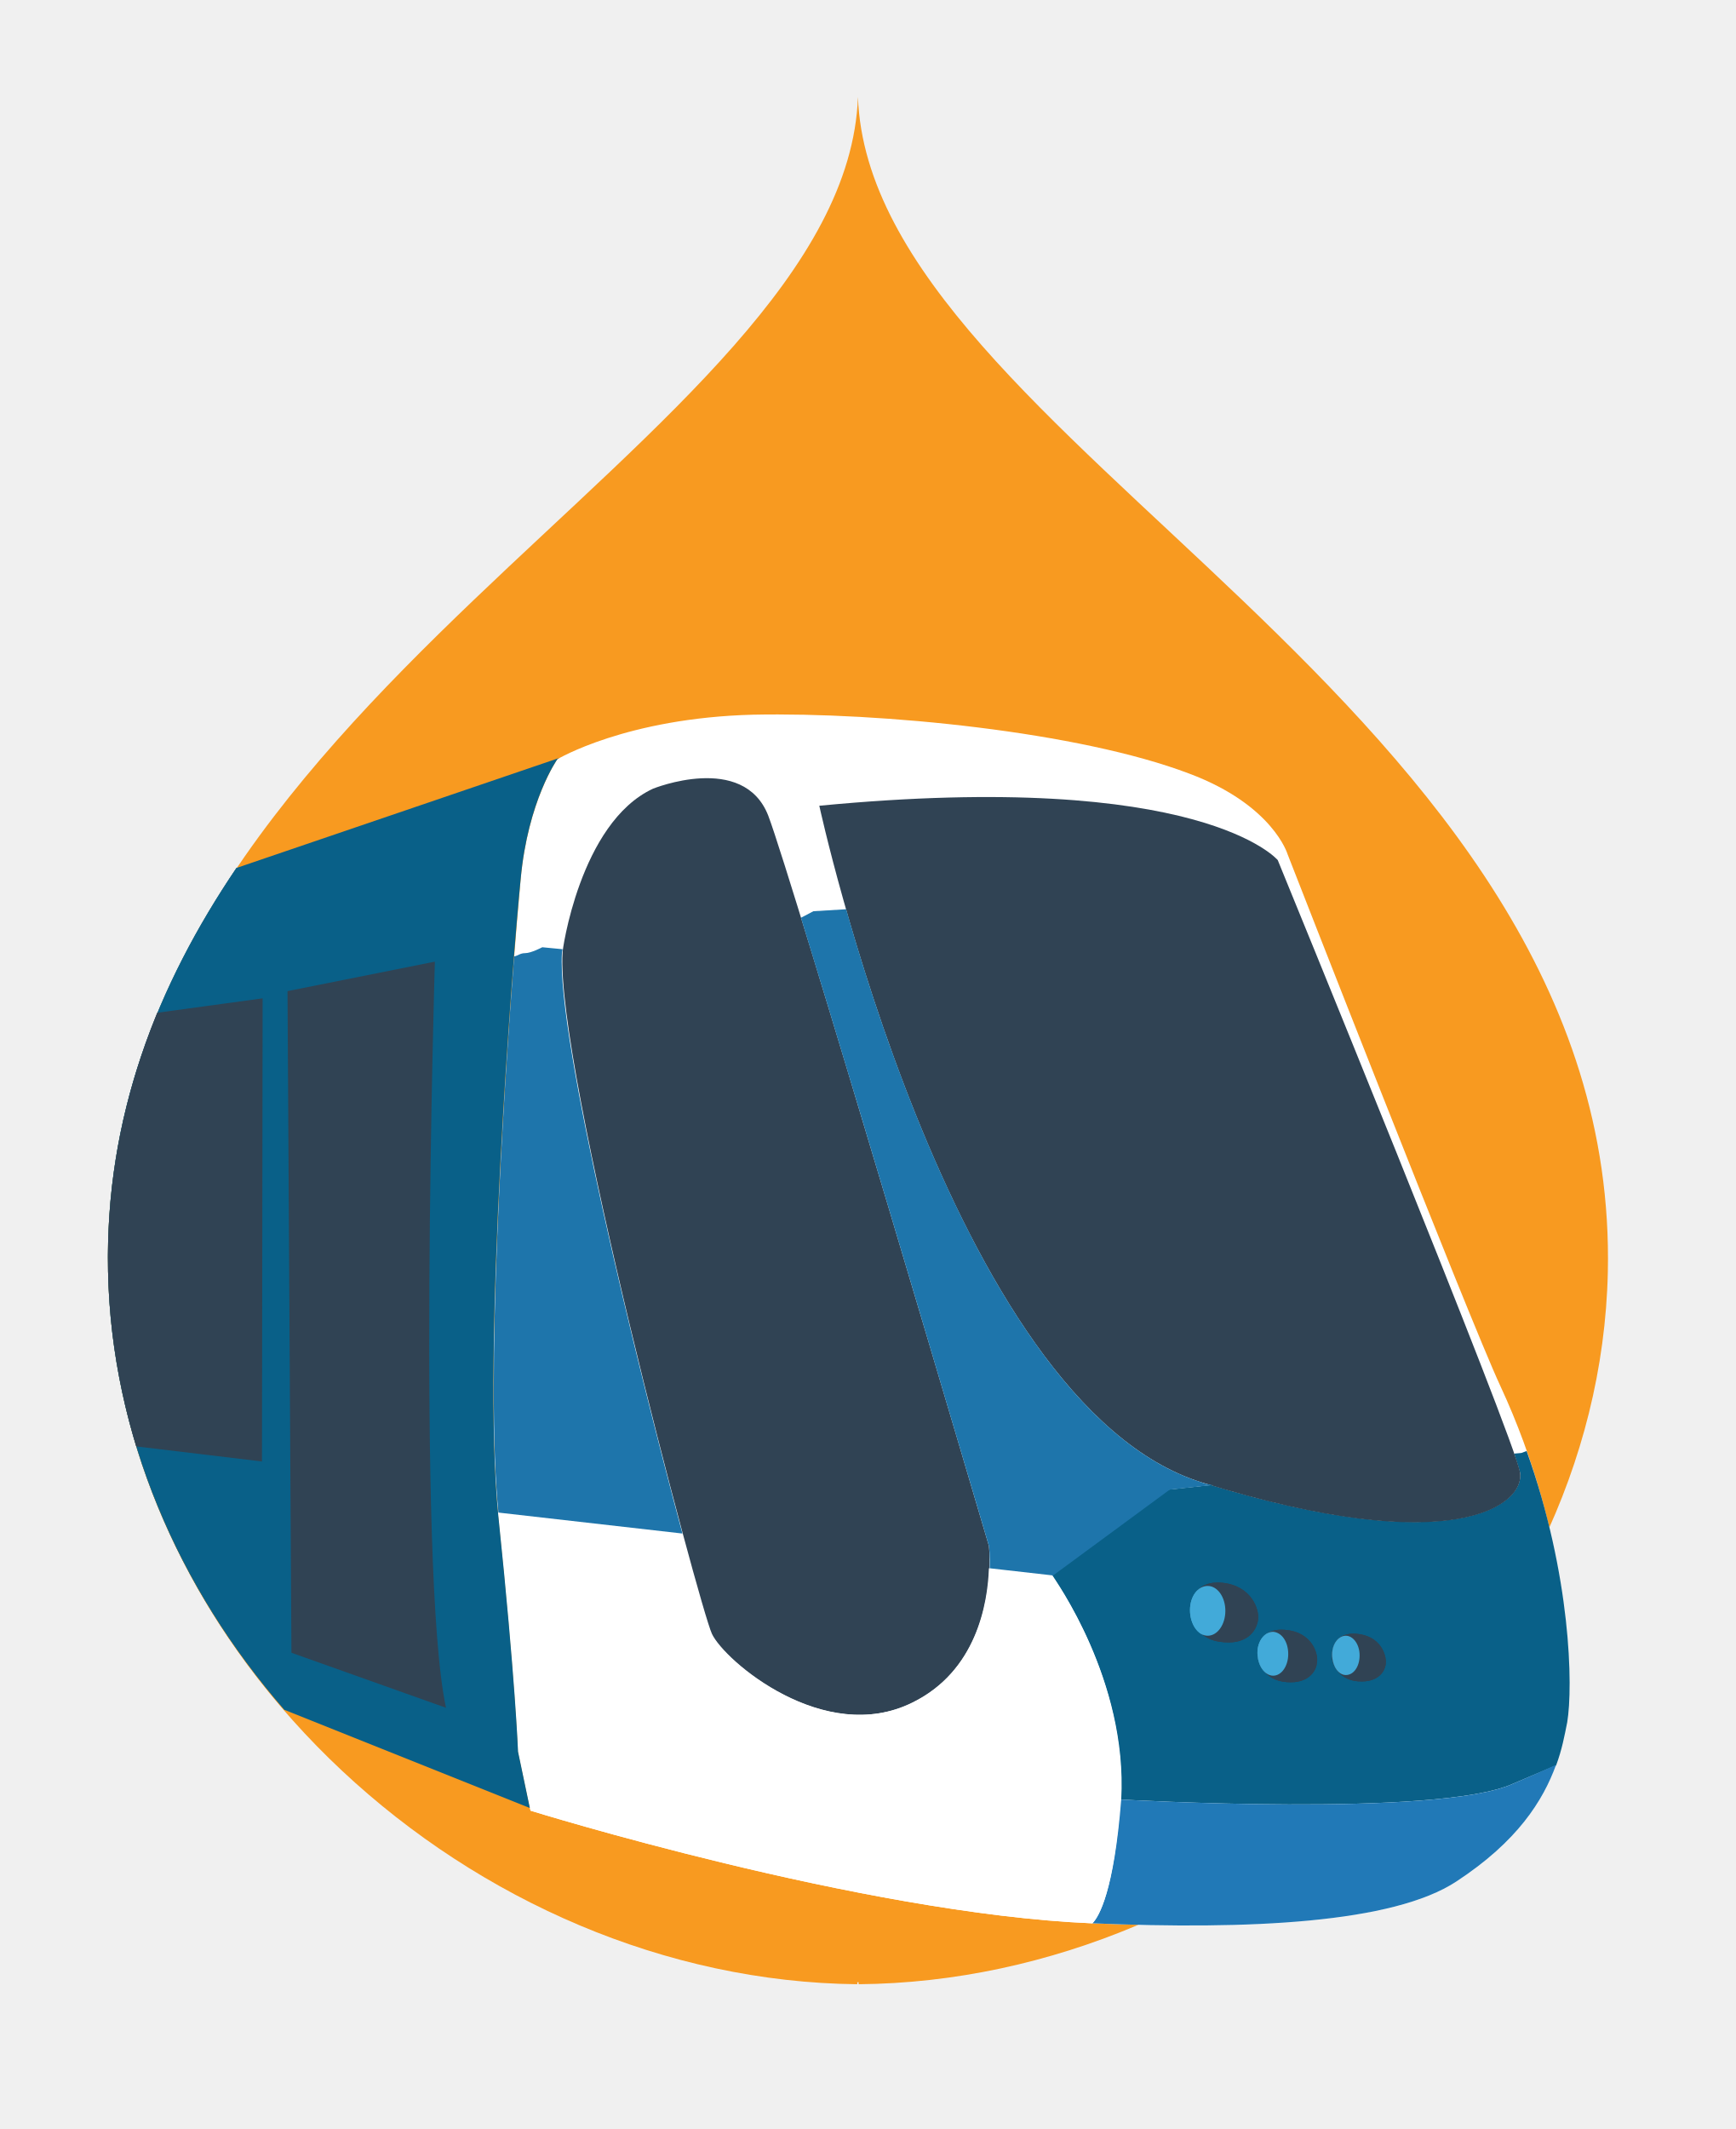
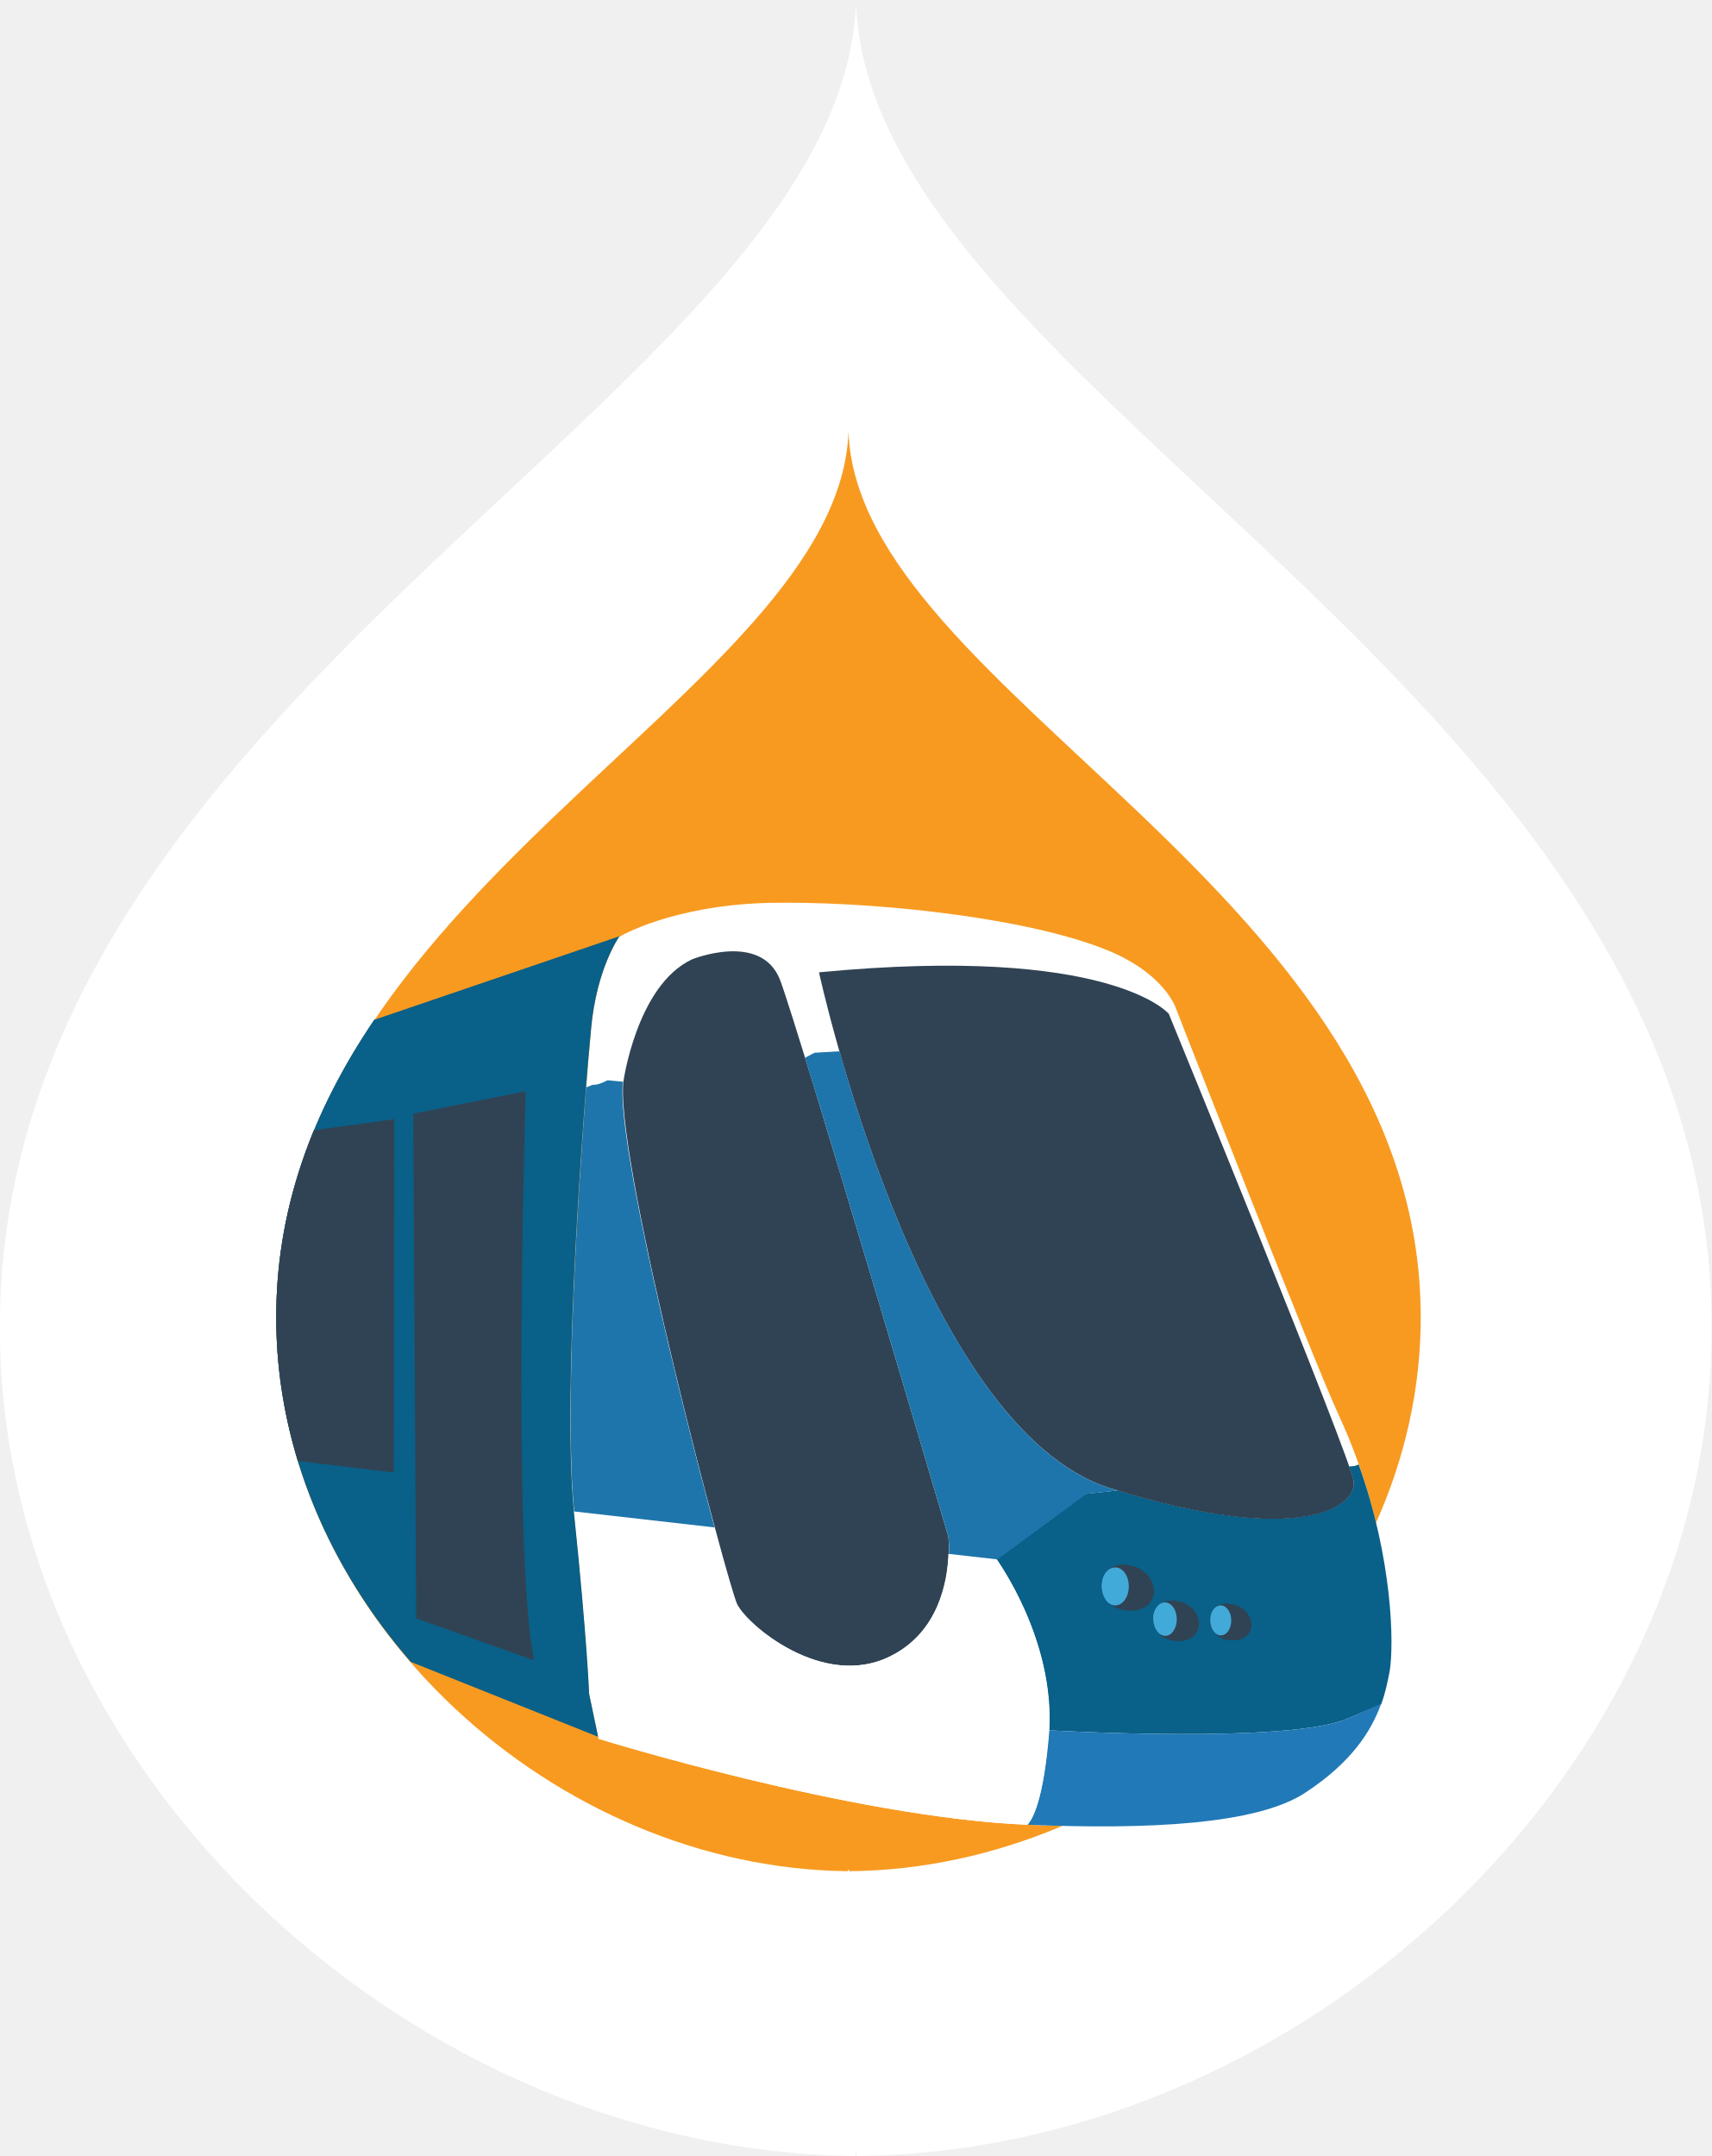
- <svg xmlns="http://www.w3.org/2000/svg" xmlns:xlink="http://www.w3.org/1999/xlink" version="1.1" id="Layer_1" x="0px" y="0px" width="265px" height="325px" viewBox="0 0 265 325" style="enable-background:new 0 0 265 325;" xml:space="preserve">
-   <style type="text/css">
- 	.st0{clip-path:url(#SVGID_2_);fill:#096088;}
- 	.st1{fill:#231F20;}
- 	.st2{font-family:'Bree-Regular';}
- 	.st3{font-size:45.819;}
- 	.st4{clip-path:url(#SVGID_4_);fill:#F89A20;}
- 	.st5{clip-path:url(#SVGID_4_);fill:#FFFFFF;}
- 	.st6{clip-path:url(#SVGID_4_);fill:#096088;}
- 	.st7{clip-path:url(#SVGID_4_);fill:#304354;}
- 	.st8{clip-path:url(#SVGID_4_);fill:#42AAD9;}
- 	.st9{clip-path:url(#SVGID_4_);fill:#2179B7;}
- 	.st10{clip-path:url(#SVGID_4_);fill:#1E75AB;}
- </style>
-   <g>
-     <defs>
-       <rect id="SVGID_1_" width="265" height="411" />
-     </defs>
-     <clipPath id="SVGID_2_">
-       <use xlink:href="#SVGID_1_" style="overflow:visible;" />
-     </clipPath>
-     <path class="st0" d="M79.1,267.4c0,0-0.4-10.9-3-35.9c-2.6-25.1,2.2-85.3,3.4-97.3c1.1-12,5.6-18.3,5.6-18.3s0.1-0.1,0.3-0.2   l-49.3,16.8c-12.1,17.9-20.1,38-19.6,61.6c0.5,25,10.8,48.4,26.9,66.9l37.5,15L79.1,267.4z" />
-   </g>
-   <text transform="matrix(1 0 0 1 144.8408 346.8945)" class="st1 st2 st3"> </text>
-   <g>
-     <defs>
-       <rect id="SVGID_3_" width="265" height="411" />
-     </defs>
-     <clipPath id="SVGID_4_">
-       <use xlink:href="#SVGID_3_" style="overflow:visible;" />
-     </clipPath>
-     <path class="st4" d="M131,14.8v-0.4c0,0.1,0,0.1,0,0.2c0-0.1,0-0.1,0-0.2L131,14.8c-1.9,52.6-116.4,92.4-114.5,179.4   c1.3,58.6,55.8,108.1,114.4,108.7v-0.3c0,0,0.1,0,0.1,0s0.1,0,0.1,0v0.3c58.6-0.5,113.1-50,114.4-108.7   C247.4,107.2,132.9,67.4,131,14.8" />
-     <path class="st5" d="M85.1,115.9c0,0-4.5,6.4-5.6,18.3c-1.1,12-6,72.2-3.4,97.3c2.6,25.1,3,35.9,3,35.9l1.9,9   c0,0,50.5,15.7,85.7,17.2c23.9,1,46,0,55.7-6.4c13.4-8.7,15.7-18,16.8-24.3c1.1-6.4,0.5-28.5-10.1-51.3   c-4.9-10.5-32.5-81.2-32.5-81.2s-2.2-7.5-15-12.3c-16.8-6.4-47.1-9.4-66.6-9C95.6,109.6,85.1,115.9,85.1,115.9" />
-     <path class="st6" d="M233.1,221.5l-0.8,0.3l-1.1,0.1c0.5,1.5,0.8,2.5,0.9,2.9c0.7,4.8-9.8,13.2-47.2,1.9l-6.5,0.7l-17.8,13.1   c0,0,11.6,15.7,10.5,34.2c0,0,48.4,2.8,59.9-2.4c0,0,4.2-1.8,6.6-2.8c0.9-2.4,1.3-4.6,1.7-6.6C240.2,257.5,239.9,240.5,233.1,221.5   " />
-     <path class="st7" d="M125.1,123c0,0,19.8,91.3,58.4,103.3c38.5,12,49.4,3.4,48.6-1.5c-0.7-4.9-37-93.5-37-93.5   S183.5,117.4,125.1,123" />
-     <path class="st7" d="M99.7,120.4c0,0,13.8-5.6,17.6,4.1c3.7,9.7,33.7,111.5,33.7,111.5s1.9,17.2-11.6,23.9   c-13.5,6.7-28.8-6.4-30.7-10.5c-1.9-4.1-23.9-86.8-22.8-104C85.8,145.5,88.5,125.6,99.7,120.4" />
-     <path class="st7" d="M181.9,246.5c0,0-0.7-5.3,4.6-4.9c4.6,0.4,5.8,4.1,5.6,5.6c-0.2,1.8-1.8,4.1-6,3.4   C182.3,250,181.9,246.5,181.9,246.5" />
-     <path class="st8" d="M187.1,245.9c0,2.1-1.2,3.8-2.7,3.8c-1.5,0-2.7-1.8-2.7-3.9c0-2.1,1.2-3.7,2.7-3.7   C185.9,242.1,187.1,243.8,187.1,245.9" />
-     <path class="st7" d="M192.1,253.1c0,0-0.6-4.7,4.1-4.3c4.1,0.3,5.1,3.6,4.9,4.9c-0.1,1.6-1.6,3.6-5.3,3   C192.5,256.1,192.1,253.1,192.1,253.1" />
-     <path class="st8" d="M196.7,252.5c0,1.8-1,3.3-2.3,3.3c-1.3,0-2.4-1.6-2.4-3.5c0-1.8,1.1-3.2,2.4-3.2   C195.7,249.2,196.7,250.6,196.7,252.5" />
-     <path class="st7" d="M203.4,253.3c0,0-0.6-4.2,3.7-3.9c3.7,0.3,4.6,3.2,4.5,4.5c-0.1,1.4-1.4,3.2-4.8,2.7   C203.8,256,203.4,253.3,203.4,253.3" />
-     <path class="st8" d="M207.6,252.7c0,1.7-0.9,3-2.1,3s-2.1-1.5-2.1-3.1c0-1.7,1-2.9,2.1-2.9S207.6,251,207.6,252.7" />
-     <path class="st9" d="M231,272.3c-11.4,5.2-59.9,2.4-59.9,2.4c-1,14-3.3,17.9-4.3,18.9c23.9,1,45.9,0,55.6-6.4   c9.3-6.1,13.2-12.3,15.2-17.8C235.2,270.5,231,272.3,231,272.3" />
-     <path class="st5" d="M160.7,240.5l-9.7-1.1c-0.2,5.4-1.9,15.7-11.7,20.5c-13.5,6.7-28.8-6.4-30.7-10.5c-0.5-1-2.2-6.9-4.5-15.4   L76,230.9c0,0.2,0,0.4,0.1,0.6c2.6,25.1,3,35.9,3,35.9l1.9,9c0,0,50.5,15.7,85.7,17.2c0,0,0.1,0,0.1,0c1-1,3.3-4.9,4.4-18.9   C172.2,256.6,161.1,241.2,160.7,240.5" />
-     <path class="st10" d="M183.5,226.3c-28.4-8.8-46.7-60.8-54.3-87.5l-5,0.3l-1.9,1c9.6,31.1,28.7,95.9,28.7,95.9s0.2,1.4,0.1,3.6   c0-0.1,0-0.1,0-0.2l9.7,1.1c0,0,0,0,0,0c0,0,0,0,0,0l17.8-13.1l6.5-0.7c0,0,0,0,0.1,0C184.5,226.6,184,226.5,183.5,226.3" />
-     <path class="st10" d="M104.2,234.1c-6.9-25.7-19.2-75.7-18.4-88.6c0,0,0-0.2,0.1-0.6c-1.1-0.1-3.1-0.3-3.1-0.3s-1.7,0.9-2.6,0.9   c-0.8,0-1.1,0.4-1.7,0.5c-1.7,22-4.4,64.4-2.4,84.9L104.2,234.1z" />
-     <path class="st6" d="M79.1,267.4c0,0-0.4-10.9-3-35.9c-2.6-25.1,2.2-85.3,3.4-97.3c1.1-12,5.6-18.3,5.6-18.3s0.1-0.1,0.3-0.2   l-49.3,16.8c-12.1,17.9-20.1,38-19.6,61.6c0.5,25,10.8,48.4,26.9,66.9l37.5,15L79.1,267.4z" />
-     <path class="st7" d="M66.4,146.8c0,0-2.8,93.1,1.7,113.9l-23.6-8.4l-0.6-101L66.4,146.8z" />
-     <path class="st7" d="M181.9,246.5c0,0-0.7-5.3,4.6-4.9c4.6,0.4,5.8,4.1,5.6,5.6c-0.2,1.8-1.8,4.1-6,3.4   C182.3,250,181.9,246.5,181.9,246.5" />
-     <path class="st8" d="M187.1,245.9c0,2.1-1.2,3.8-2.7,3.8c-1.5,0-2.7-1.8-2.7-3.9c0-2.1,1.2-3.7,2.7-3.7   C185.9,242.1,187.1,243.8,187.1,245.9" />
-     <path class="st7" d="M192.1,253.1c0,0-0.6-4.7,4.1-4.3c4.1,0.3,5.1,3.6,4.9,4.9c-0.1,1.6-1.6,3.6-5.3,3   C192.5,256.1,192.1,253.1,192.1,253.1" />
-     <path class="st8" d="M196.7,252.5c0,1.8-1,3.3-2.3,3.3c-1.3,0-2.4-1.6-2.4-3.5c0-1.8,1.1-3.2,2.4-3.2   C195.7,249.2,196.7,250.6,196.7,252.5" />
-     <path class="st7" d="M203.4,253.3c0,0-0.6-4.2,3.7-3.9c3.7,0.3,4.6,3.2,4.5,4.5c-0.1,1.4-1.4,3.2-4.8,2.7   C203.8,256,203.4,253.3,203.4,253.3" />
-     <path class="st8" d="M207.6,252.7c0,1.7-0.9,3-2.1,3s-2.1-1.5-2.1-3.1c0-1.7,1-2.9,2.1-2.9S207.6,251,207.6,252.7" />
-     <path class="st7" d="M16.5,194.1c0.2,9.2,1.7,18.1,4.3,26.7l19.2,2.3l0.1-70.7l-16.1,2.2C19.1,166.6,16.2,179.7,16.5,194.1" />
-   </g>
+ <svg xmlns="http://www.w3.org/2000/svg" version="1.1" x="0" y="0" viewBox="-38.8 -71.6 342.6 431.5" enable-background="new -38.8 -71.6 342.6 431.5" xml:space="preserve">
+   <path fill="#FFFFFF" d="M132.5-71v-0.6c0 0.1 0 0.1 0 0.3 0-0.1 0-0.1 0-0.3V-71C129.7 7.7-41.6 67.2-38.8 197.3 -36.8 285 44.7 359 132.4 359.9v-0.4h0.1 0.1v0.4c87.6-0.7 169.2-74.8 171.1-162.6C306.6 67.2 135.3 7.7 132.5-71" />
+   <defs>
+     <rect x="0" y="0" width="265" height="411" />
+   </defs>
+   <clipPath>
+     <use overflow="visible" />
+   </clipPath>
+   <path clip-path="url(#SVGID_2_)" fill="#096088" d="M79.1 267.4c0 0-0.4-10.9-3-35.9 -2.6-25.1 2.2-85.3 3.4-97.3 1.1-12 5.6-18.3 5.6-18.3s0.1-0.1 0.3-0.2l-49.3 16.8c-12.1 17.9-20.1 38-19.6 61.6 0.5 25 10.8 48.4 26.9 66.9l37.5 15L79.1 267.4z" />
+   <text transform="matrix(1 0 0 1 144.8408 346.8945)" fill="#231F20" font-family="'ArialMT'" font-size="45.8" />
+   <defs>
+     <rect x="0" y="0" width="265" height="411" />
+   </defs>
+   <clipPath>
+     <use overflow="visible" />
+   </clipPath>
+   <path clip-path="url(#SVGID_4_)" fill="#F89A20" d="M131 14.8v-0.4c0 0.1 0 0.1 0 0.2 0-0.1 0-0.1 0-0.2V14.8c-1.9 52.6-116.4 92.4-114.5 179.4 1.3 58.6 55.8 108.1 114.4 108.7v-0.3h0.1 0.1v0.3c58.6-0.5 113.1-50 114.4-108.7C247.4 107.2 132.9 67.4 131 14.8" />
+   <defs>
+     <rect x="0" y="0" width="265" height="411" />
+   </defs>
+   <clipPath>
+     <use overflow="visible" />
+   </clipPath>
+   <path clip-path="url(#SVGID_6_)" fill="#FFFFFF" d="M85.1 115.9c0 0-4.5 6.4-5.6 18.3 -1.1 12-6 72.2-3.4 97.3s3 35.9 3 35.9l1.9 9c0 0 50.5 15.7 85.7 17.2 23.9 1 46 0 55.7-6.4 13.4-8.7 15.7-18 16.8-24.3 1.1-6.4 0.5-28.5-10.1-51.3 -4.9-10.5-32.5-81.2-32.5-81.2s-2.2-7.5-15-12.3c-16.8-6.4-47.1-9.4-66.6-9C95.6 109.6 85.1 115.9 85.1 115.9" />
+   <defs>
+     <rect x="0" y="0" width="265" height="411" />
+   </defs>
+   <clipPath>
+     <use overflow="visible" />
+   </clipPath>
+   <path clip-path="url(#SVGID_8_)" fill="#096088" d="M233.1 221.5l-0.8 0.3 -1.1 0.1c0.5 1.5 0.8 2.5 0.9 2.9 0.7 4.8-9.8 13.2-47.2 1.9l-6.5 0.7 -17.8 13.1c0 0 11.6 15.7 10.5 34.2 0 0 48.4 2.8 59.9-2.4 0 0 4.2-1.8 6.6-2.8 0.9-2.4 1.3-4.6 1.7-6.6C240.2 257.5 239.9 240.5 233.1 221.5" />
+   <defs>
+     <rect x="0" y="0" width="265" height="411" />
+   </defs>
+   <clipPath>
+     <use overflow="visible" />
+   </clipPath>
+   <path clip-path="url(#SVGID_10_)" fill="#304354" d="M125.1 123c0 0 19.8 91.3 58.4 103.3 38.5 12 49.4 3.4 48.6-1.5 -0.7-4.9-37-93.5-37-93.5S183.5 117.4 125.1 123" />
+   <defs>
+     <rect x="0" y="0" width="265" height="411" />
+   </defs>
+   <clipPath>
+     <use overflow="visible" />
+   </clipPath>
+   <path clip-path="url(#SVGID_12_)" fill="#304354" d="M99.7 120.4c0 0 13.8-5.6 17.6 4.1C121 134.2 151 236 151 236s1.9 17.2-11.6 23.9c-13.5 6.7-28.8-6.4-30.7-10.5 -1.9-4.1-23.9-86.8-22.8-104C85.8 145.5 88.5 125.6 99.7 120.4" />
+   <defs>
+     <rect x="0" y="0" width="265" height="411" />
+   </defs>
+   <clipPath>
+     <use overflow="visible" />
+   </clipPath>
+   <path clip-path="url(#SVGID_14_)" fill="#304354" d="M181.9 246.5c0 0-0.7-5.3 4.6-4.9 4.6 0.4 5.8 4.1 5.6 5.6 -0.2 1.8-1.8 4.1-6 3.4C182.3 250 181.9 246.5 181.9 246.5" />
+   <defs>
+     <rect x="0" y="0" width="265" height="411" />
+   </defs>
+   <clipPath>
+     <use overflow="visible" />
+   </clipPath>
+   <path clip-path="url(#SVGID_16_)" fill="#42AAD9" d="M187.1 245.9c0 2.1-1.2 3.8-2.7 3.8s-2.7-1.8-2.7-3.9c0-2.1 1.2-3.7 2.7-3.7C185.9 242.1 187.1 243.8 187.1 245.9" />
+   <defs>
+     <rect x="0" y="0" width="265" height="411" />
+   </defs>
+   <clipPath>
+     <use overflow="visible" />
+   </clipPath>
+   <path clip-path="url(#SVGID_18_)" fill="#304354" d="M192.1 253.1c0 0-0.6-4.7 4.1-4.3 4.1 0.3 5.1 3.6 4.9 4.9 -0.1 1.6-1.6 3.6-5.3 3C192.5 256.1 192.1 253.1 192.1 253.1" />
+   <defs>
+     <rect x="0" y="0" width="265" height="411" />
+   </defs>
+   <clipPath>
+     <use overflow="visible" />
+   </clipPath>
+   <path clip-path="url(#SVGID_20_)" fill="#42AAD9" d="M196.7 252.5c0 1.8-1 3.3-2.3 3.3s-2.4-1.6-2.4-3.5c0-1.8 1.1-3.2 2.4-3.2C195.7 249.2 196.7 250.6 196.7 252.5" />
+   <defs>
+     <rect x="0" y="0" width="265" height="411" />
+   </defs>
+   <clipPath>
+     <use overflow="visible" />
+   </clipPath>
+   <path clip-path="url(#SVGID_22_)" fill="#304354" d="M203.4 253.3c0 0-0.6-4.2 3.7-3.9 3.7 0.3 4.6 3.2 4.5 4.5 -0.1 1.4-1.4 3.2-4.8 2.7C203.8 256 203.4 253.3 203.4 253.3" />
+   <defs>
+     <rect x="0" y="0" width="265" height="411" />
+   </defs>
+   <clipPath>
+     <use overflow="visible" />
+   </clipPath>
+   <path clip-path="url(#SVGID_24_)" fill="#42AAD9" d="M207.6 252.7c0 1.7-0.9 3-2.1 3s-2.1-1.5-2.1-3.1c0-1.7 1-2.9 2.1-2.9S207.6 251 207.6 252.7" />
+   <defs>
+     <rect x="0" y="0" width="265" height="411" />
+   </defs>
+   <clipPath>
+     <use overflow="visible" />
+   </clipPath>
+   <path clip-path="url(#SVGID_26_)" fill="#2179B7" d="M231 272.3c-11.4 5.2-59.9 2.4-59.9 2.4 -1 14-3.3 17.9-4.3 18.9 23.9 1 45.9 0 55.6-6.4 9.3-6.1 13.2-12.3 15.2-17.8C235.2 270.5 231 272.3 231 272.3" />
+   <defs>
+     <rect x="0" y="0" width="265" height="411" />
+   </defs>
+   <clipPath>
+     <use overflow="visible" />
+   </clipPath>
+   <path clip-path="url(#SVGID_28_)" fill="#FFFFFF" d="M160.7 240.5l-9.7-1.1c-0.2 5.4-1.9 15.7-11.7 20.5 -13.5 6.7-28.8-6.4-30.7-10.5 -0.5-1-2.2-6.9-4.5-15.4L76 230.9c0 0.2 0 0.4 0.1 0.6 2.6 25.1 3 35.9 3 35.9l1.9 9c0 0 50.5 15.7 85.7 17.2h0.1c1-1 3.3-4.9 4.4-18.9C172.2 256.6 161.1 241.2 160.7 240.5" />
+   <defs>
+     <rect x="0" y="0" width="265" height="411" />
+   </defs>
+   <clipPath>
+     <use overflow="visible" />
+   </clipPath>
+   <path clip-path="url(#SVGID_30_)" fill="#1E75AB" d="M183.5 226.3c-28.4-8.8-46.7-60.8-54.3-87.5l-5 0.3 -1.9 1C131.9 171.2 151 236 151 236s0.2 1.4 0.1 3.6c0-0.1 0-0.1 0-0.2l9.7 1.1 0 0 0 0 17.8-13.1 6.5-0.7c0 0 0 0 0.1 0C184.5 226.6 184 226.5 183.5 226.3" />
+   <defs>
+     <rect x="0" y="0" width="265" height="411" />
+   </defs>
+   <clipPath>
+     <use overflow="visible" />
+   </clipPath>
+   <path clip-path="url(#SVGID_32_)" fill="#1E75AB" d="M104.2 234.1c-6.9-25.7-19.2-75.7-18.4-88.6 0 0 0-0.2 0.1-0.6 -1.1-0.1-3.1-0.3-3.1-0.3s-1.7 0.9-2.6 0.9c-0.8 0-1.1 0.4-1.7 0.5 -1.7 22-4.4 64.4-2.4 84.9L104.2 234.1z" />
+   <defs>
+     <rect x="0" y="0" width="265" height="411" />
+   </defs>
+   <clipPath>
+     <use overflow="visible" />
+   </clipPath>
+   <path clip-path="url(#SVGID_34_)" fill="#096088" d="M79.1 267.4c0 0-0.4-10.9-3-35.9 -2.6-25.1 2.2-85.3 3.4-97.3 1.1-12 5.6-18.3 5.6-18.3s0.1-0.1 0.3-0.2l-49.3 16.8c-12.1 17.9-20.1 38-19.6 61.6 0.5 25 10.8 48.4 26.9 66.9l37.5 15L79.1 267.4z" />
+   <defs>
+     <rect x="0" y="0" width="265" height="411" />
+   </defs>
+   <clipPath>
+     <use overflow="visible" />
+   </clipPath>
+   <path clip-path="url(#SVGID_36_)" fill="#304354" d="M66.4 146.8c0 0-2.8 93.1 1.7 113.9l-23.6-8.4 -0.6-101L66.4 146.8z" />
+   <defs>
+     <rect x="0" y="0" width="265" height="411" />
+   </defs>
+   <clipPath>
+     <use overflow="visible" />
+   </clipPath>
+   <path clip-path="url(#SVGID_38_)" fill="#304354" d="M181.9 246.5c0 0-0.7-5.3 4.6-4.9 4.6 0.4 5.8 4.1 5.6 5.6 -0.2 1.8-1.8 4.1-6 3.4C182.3 250 181.9 246.5 181.9 246.5" />
+   <defs>
+     <rect x="0" y="0" width="265" height="411" />
+   </defs>
+   <clipPath>
+     <use overflow="visible" />
+   </clipPath>
+   <path clip-path="url(#SVGID_40_)" fill="#42AAD9" d="M187.1 245.9c0 2.1-1.2 3.8-2.7 3.8s-2.7-1.8-2.7-3.9c0-2.1 1.2-3.7 2.7-3.7C185.9 242.1 187.1 243.8 187.1 245.9" />
+   <defs>
+     <rect x="0" y="0" width="265" height="411" />
+   </defs>
+   <clipPath>
+     <use overflow="visible" />
+   </clipPath>
+   <path clip-path="url(#SVGID_42_)" fill="#304354" d="M192.1 253.1c0 0-0.6-4.7 4.1-4.3 4.1 0.3 5.1 3.6 4.9 4.9 -0.1 1.6-1.6 3.6-5.3 3C192.5 256.1 192.1 253.1 192.1 253.1" />
+   <defs>
+     <rect x="0" y="0" width="265" height="411" />
+   </defs>
+   <clipPath>
+     <use overflow="visible" />
+   </clipPath>
+   <path clip-path="url(#SVGID_44_)" fill="#42AAD9" d="M196.7 252.5c0 1.8-1 3.3-2.3 3.3s-2.4-1.6-2.4-3.5c0-1.8 1.1-3.2 2.4-3.2C195.7 249.2 196.7 250.6 196.7 252.5" />
+   <defs>
+     <rect x="0" y="0" width="265" height="411" />
+   </defs>
+   <clipPath>
+     <use overflow="visible" />
+   </clipPath>
+   <path clip-path="url(#SVGID_46_)" fill="#304354" d="M203.4 253.3c0 0-0.6-4.2 3.7-3.9 3.7 0.3 4.6 3.2 4.5 4.5 -0.1 1.4-1.4 3.2-4.8 2.7C203.8 256 203.4 253.3 203.4 253.3" />
+   <defs>
+     <rect x="0" y="0" width="265" height="411" />
+   </defs>
+   <clipPath>
+     <use overflow="visible" />
+   </clipPath>
+   <path clip-path="url(#SVGID_48_)" fill="#42AAD9" d="M207.6 252.7c0 1.7-0.9 3-2.1 3s-2.1-1.5-2.1-3.1c0-1.7 1-2.9 2.1-2.9S207.6 251 207.6 252.7" />
+   <defs>
+     <rect x="0" y="0" width="265" height="411" />
+   </defs>
+   <clipPath>
+     <use overflow="visible" />
+   </clipPath>
+   <path clip-path="url(#SVGID_50_)" fill="#304354" d="M16.5 194.1c0.2 9.2 1.7 18.1 4.3 26.7l19.2 2.3 0.1-70.7L24 154.6C19.1 166.6 16.2 179.7 16.5 194.1" />
</svg>
